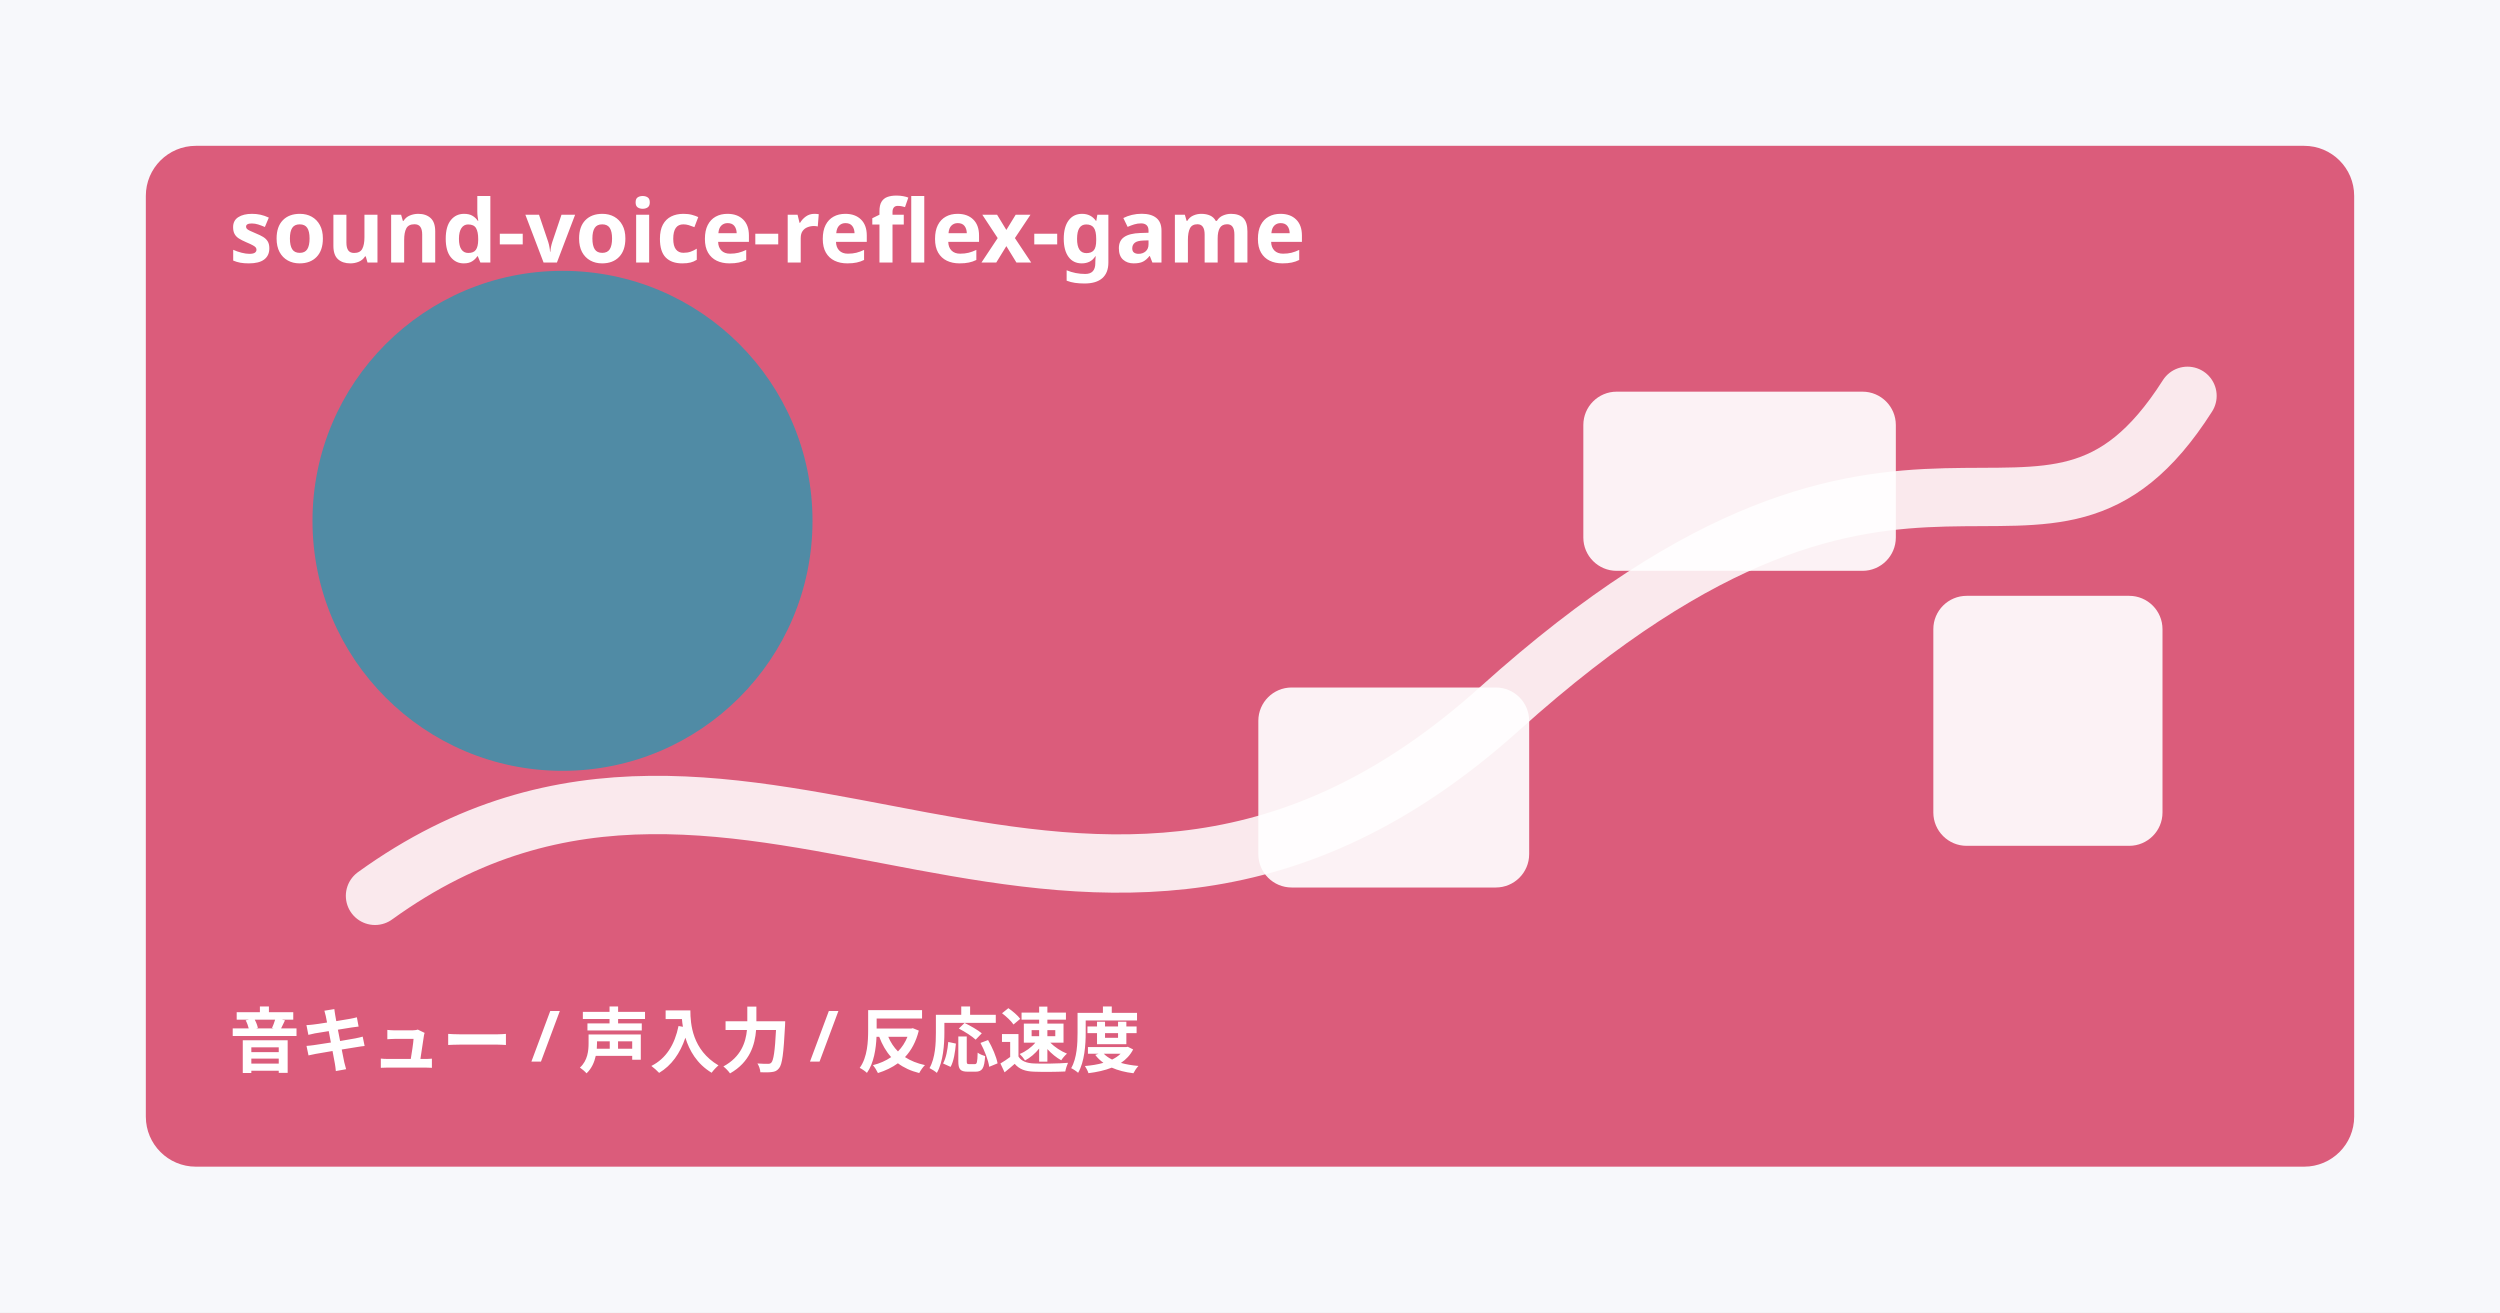
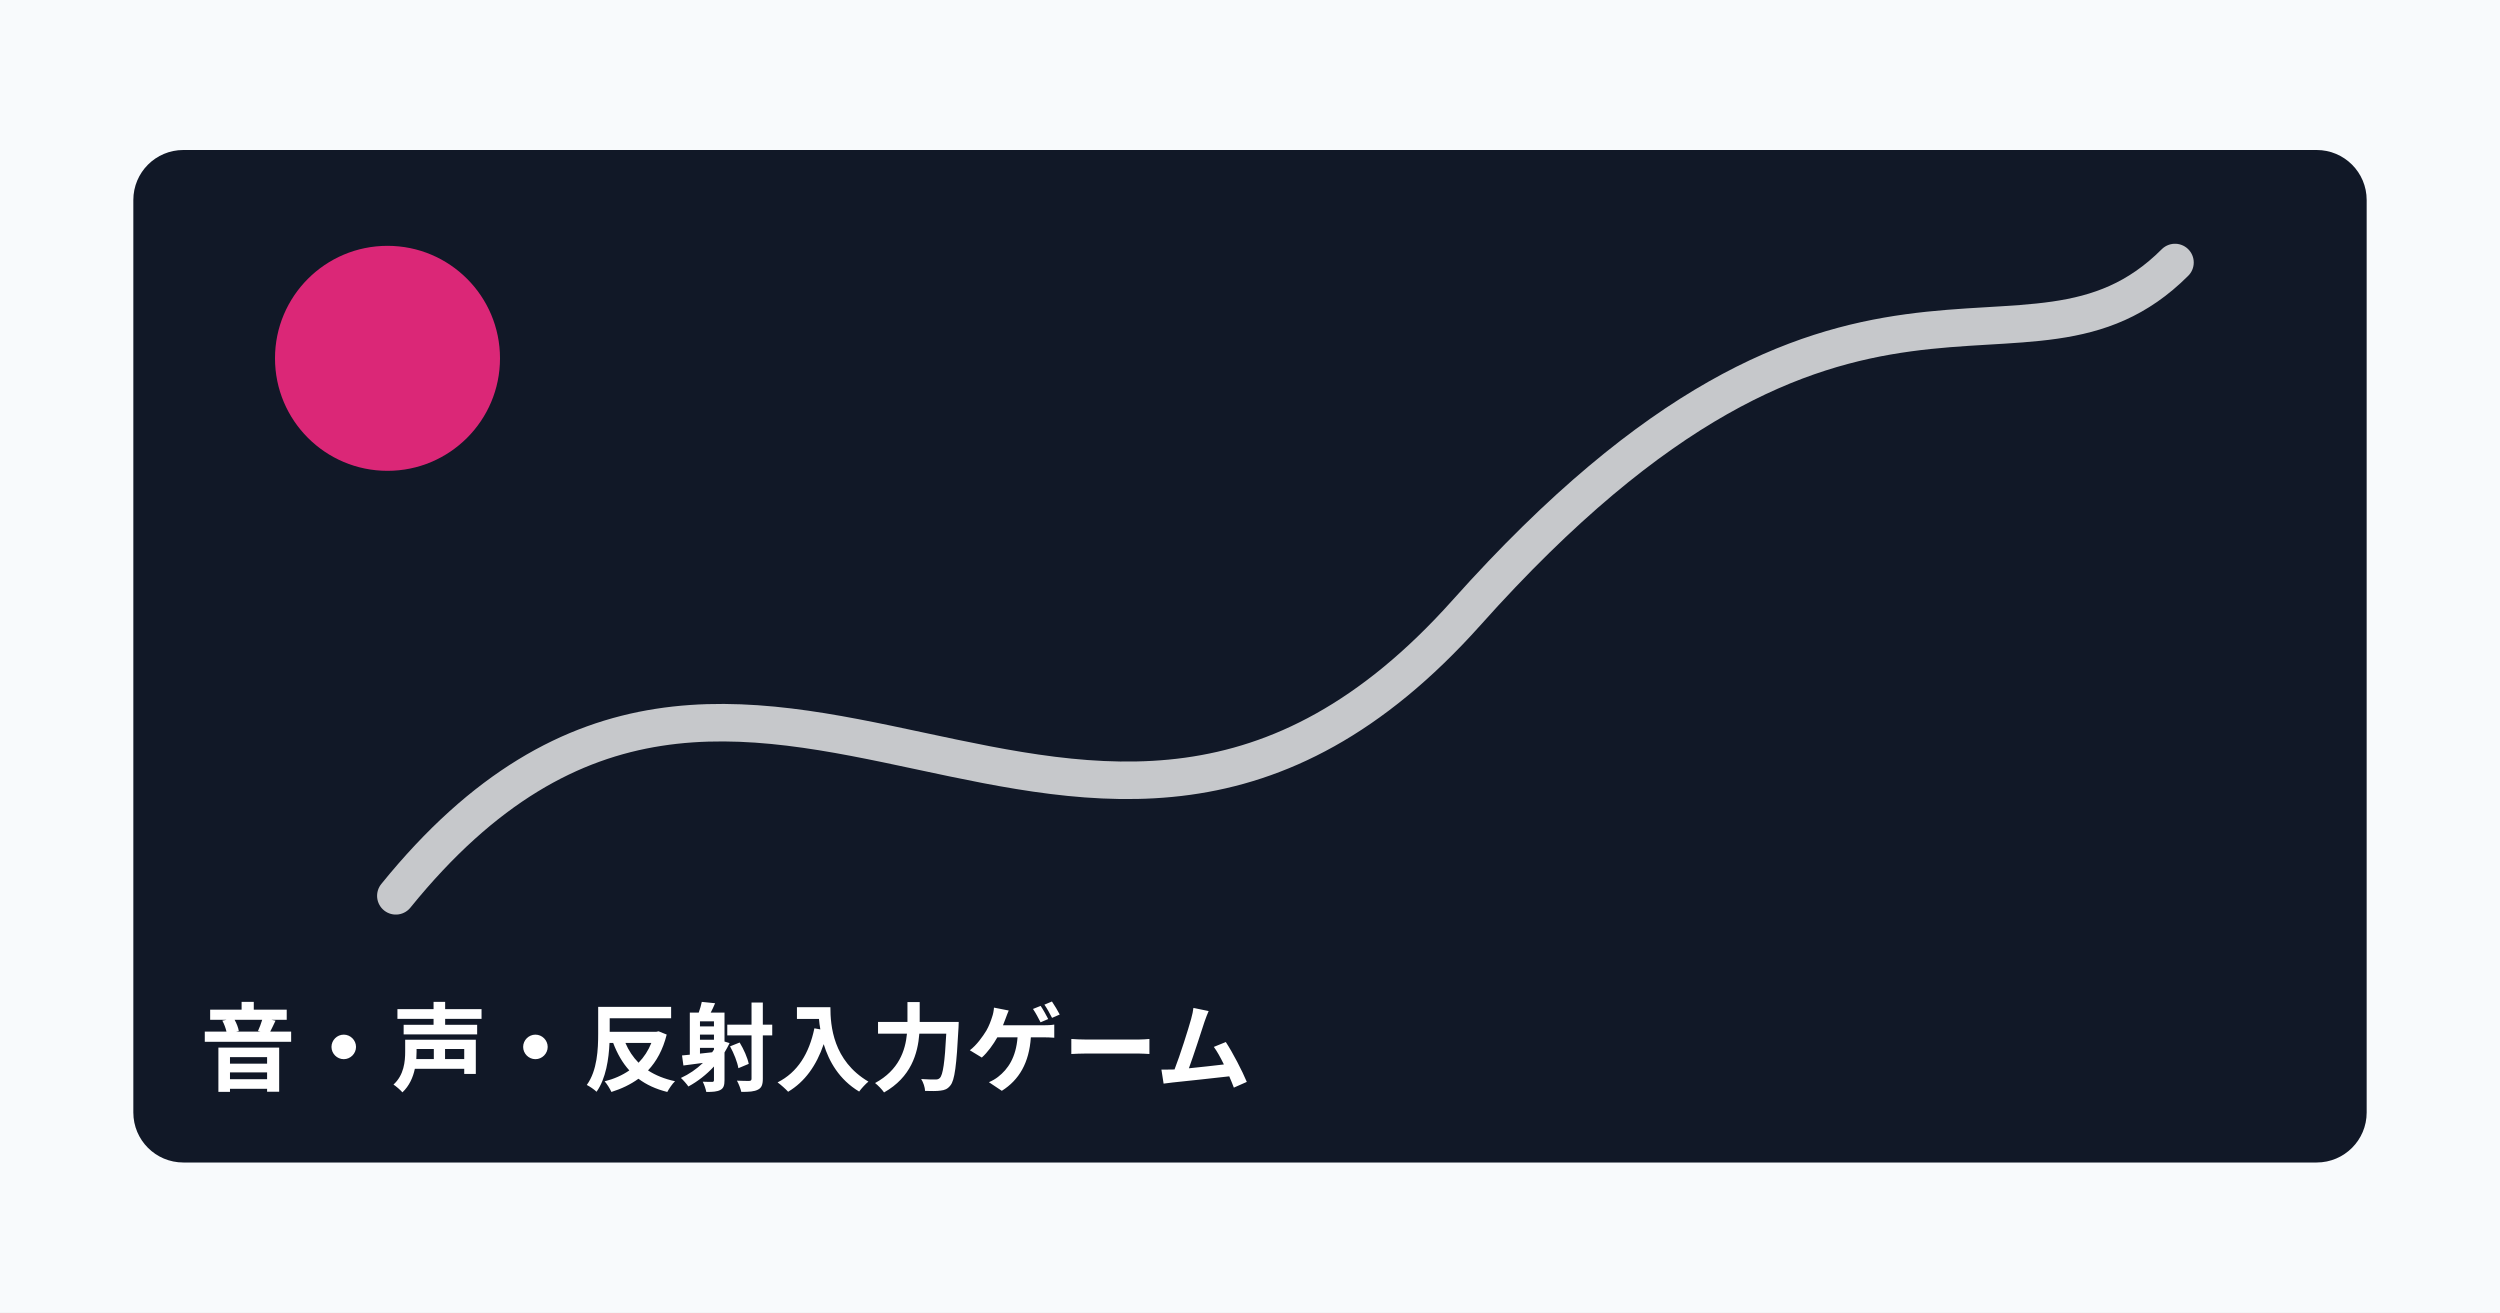
- <svg xmlns="http://www.w3.org/2000/svg" viewBox="0 0 1200 630" role="img" aria-label="音・声・反射入力ゲーム visual asset">
-   <rect width="1200" height="630" fill="#f7f8fb" />
-   <rect x="70" y="70" width="1060" height="490" rx="24" fill="#d94f70" opacity=".92" />
-   <circle cx="270" cy="250" r="120" fill="#1f9bb4" opacity=".74" />
-   <path d="M180 430 C360 300 520 520 720 340 S980 300 1050 190" fill="none" stroke="#fff" stroke-width="28" stroke-linecap="round" opacity=".86" />
-   <g fill="#fff" opacity=".92">
-     <rect x="760" y="188" width="150" height="86" rx="16" />
-     <rect x="928" y="286" width="110" height="120" rx="16" />
-     <rect x="604" y="330" width="130" height="96" rx="16" />
-   </g>
-   <text x="110" y="126" fill="#fff" font-family="Segoe UI, sans-serif" font-size="42" font-weight="700">sound-voice-reflex-game</text>
-   <text x="110" y="512" fill="#fff" font-family="Segoe UI, sans-serif" font-size="34" font-weight="600">音キュー / 声入力 / 反応速度</text>
+ <svg xmlns="http://www.w3.org/2000/svg" width="1200" height="630" viewBox="0 0 1200 630">
+   <rect width="1200" height="630" fill="#f8fafc" />
+   <rect x="64" y="72" width="1072" height="486" rx="24" fill="#111827" />
+   <circle cx="186" cy="172" r="54" fill="#db2777" />
+   <path d="M190 430 C360 220 520 500 704 294 S972 198 1044 126" fill="none" stroke="#fff" stroke-width="18" stroke-linecap="round" opacity=".76" />
+   <text x="96" y="520" fill="#fff" font-family="system-ui, sans-serif" font-size="46" font-weight="700">音・声・反射入力ゲーム</text>
</svg>
